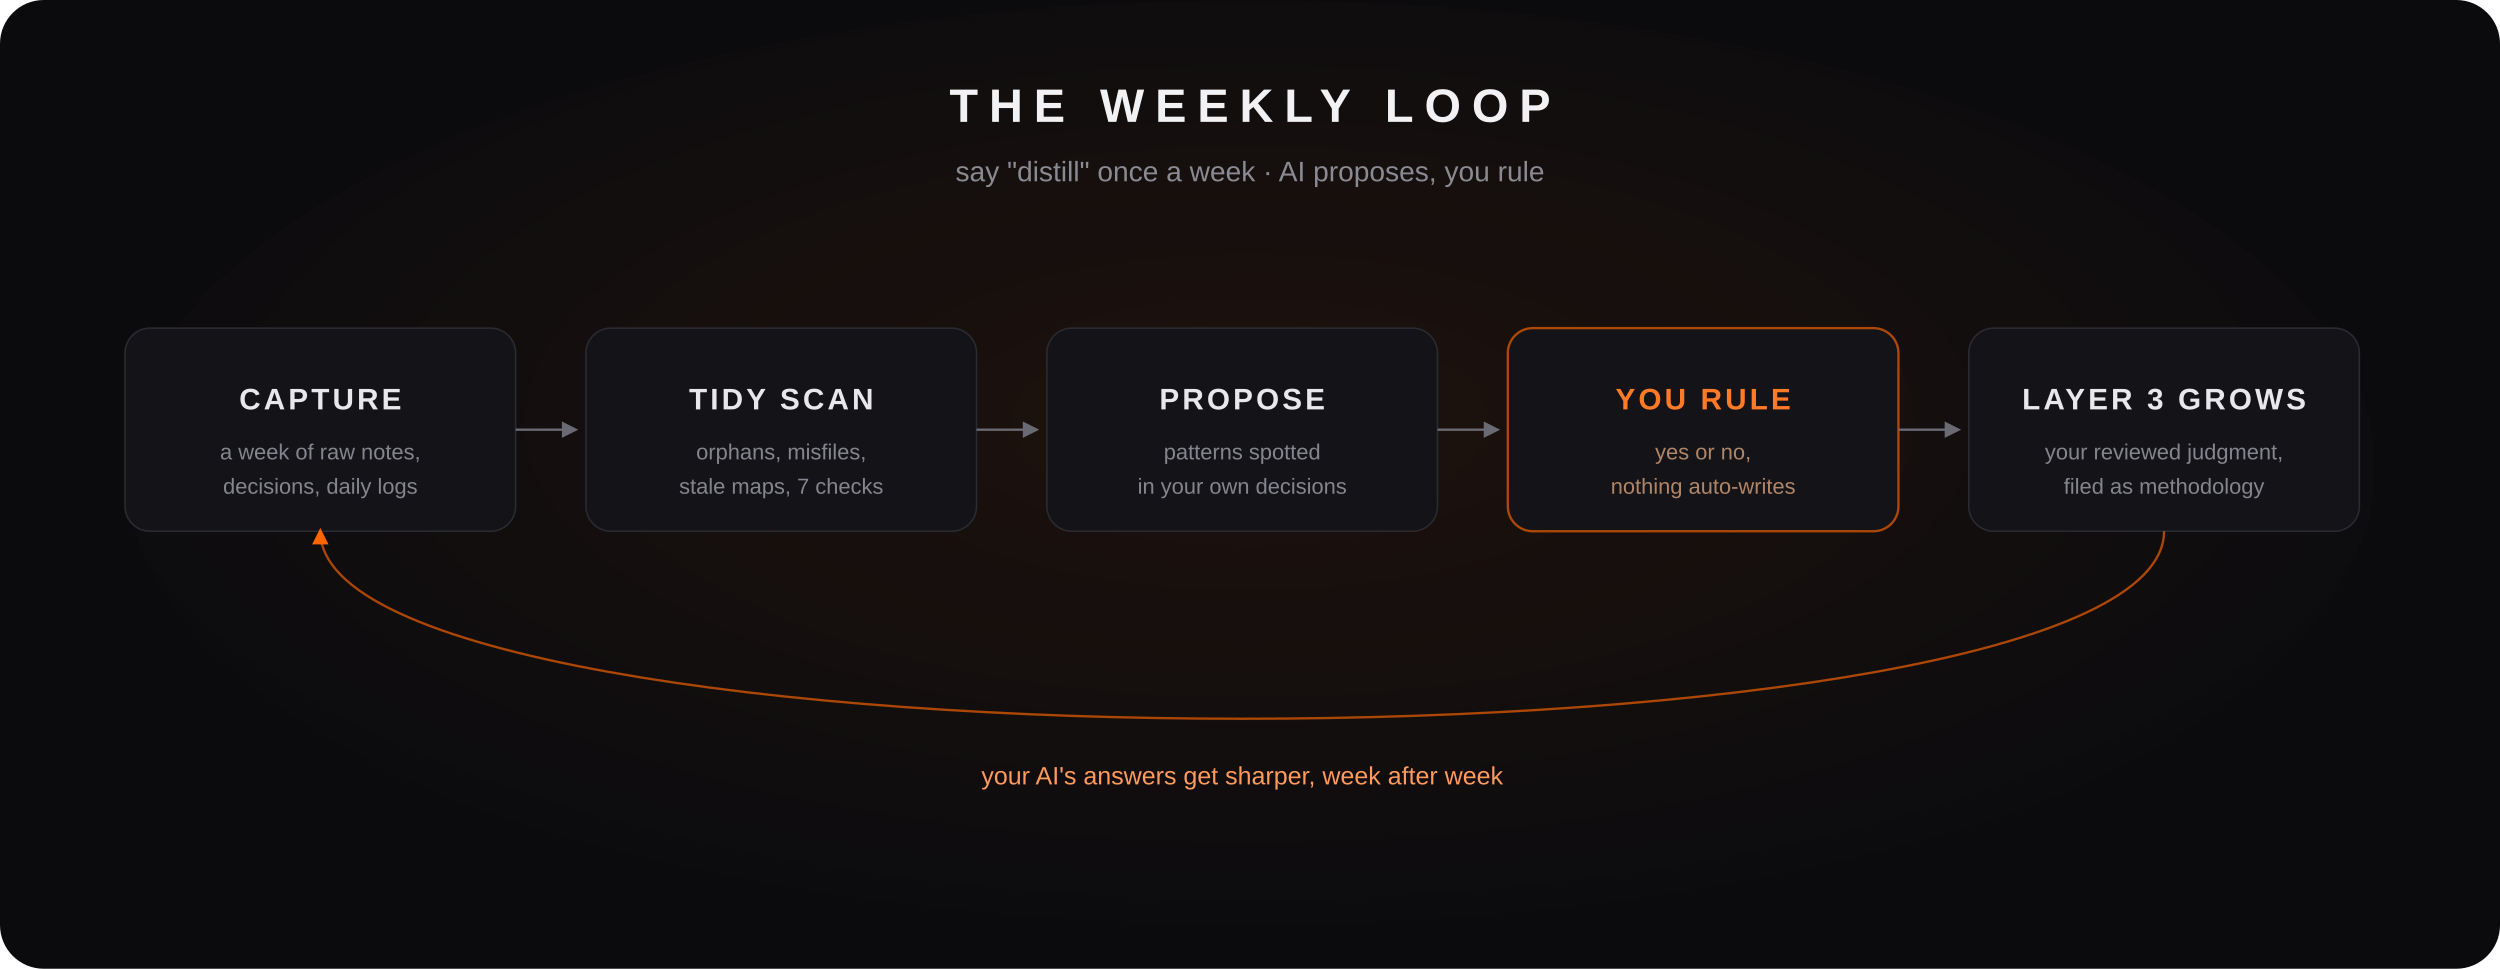
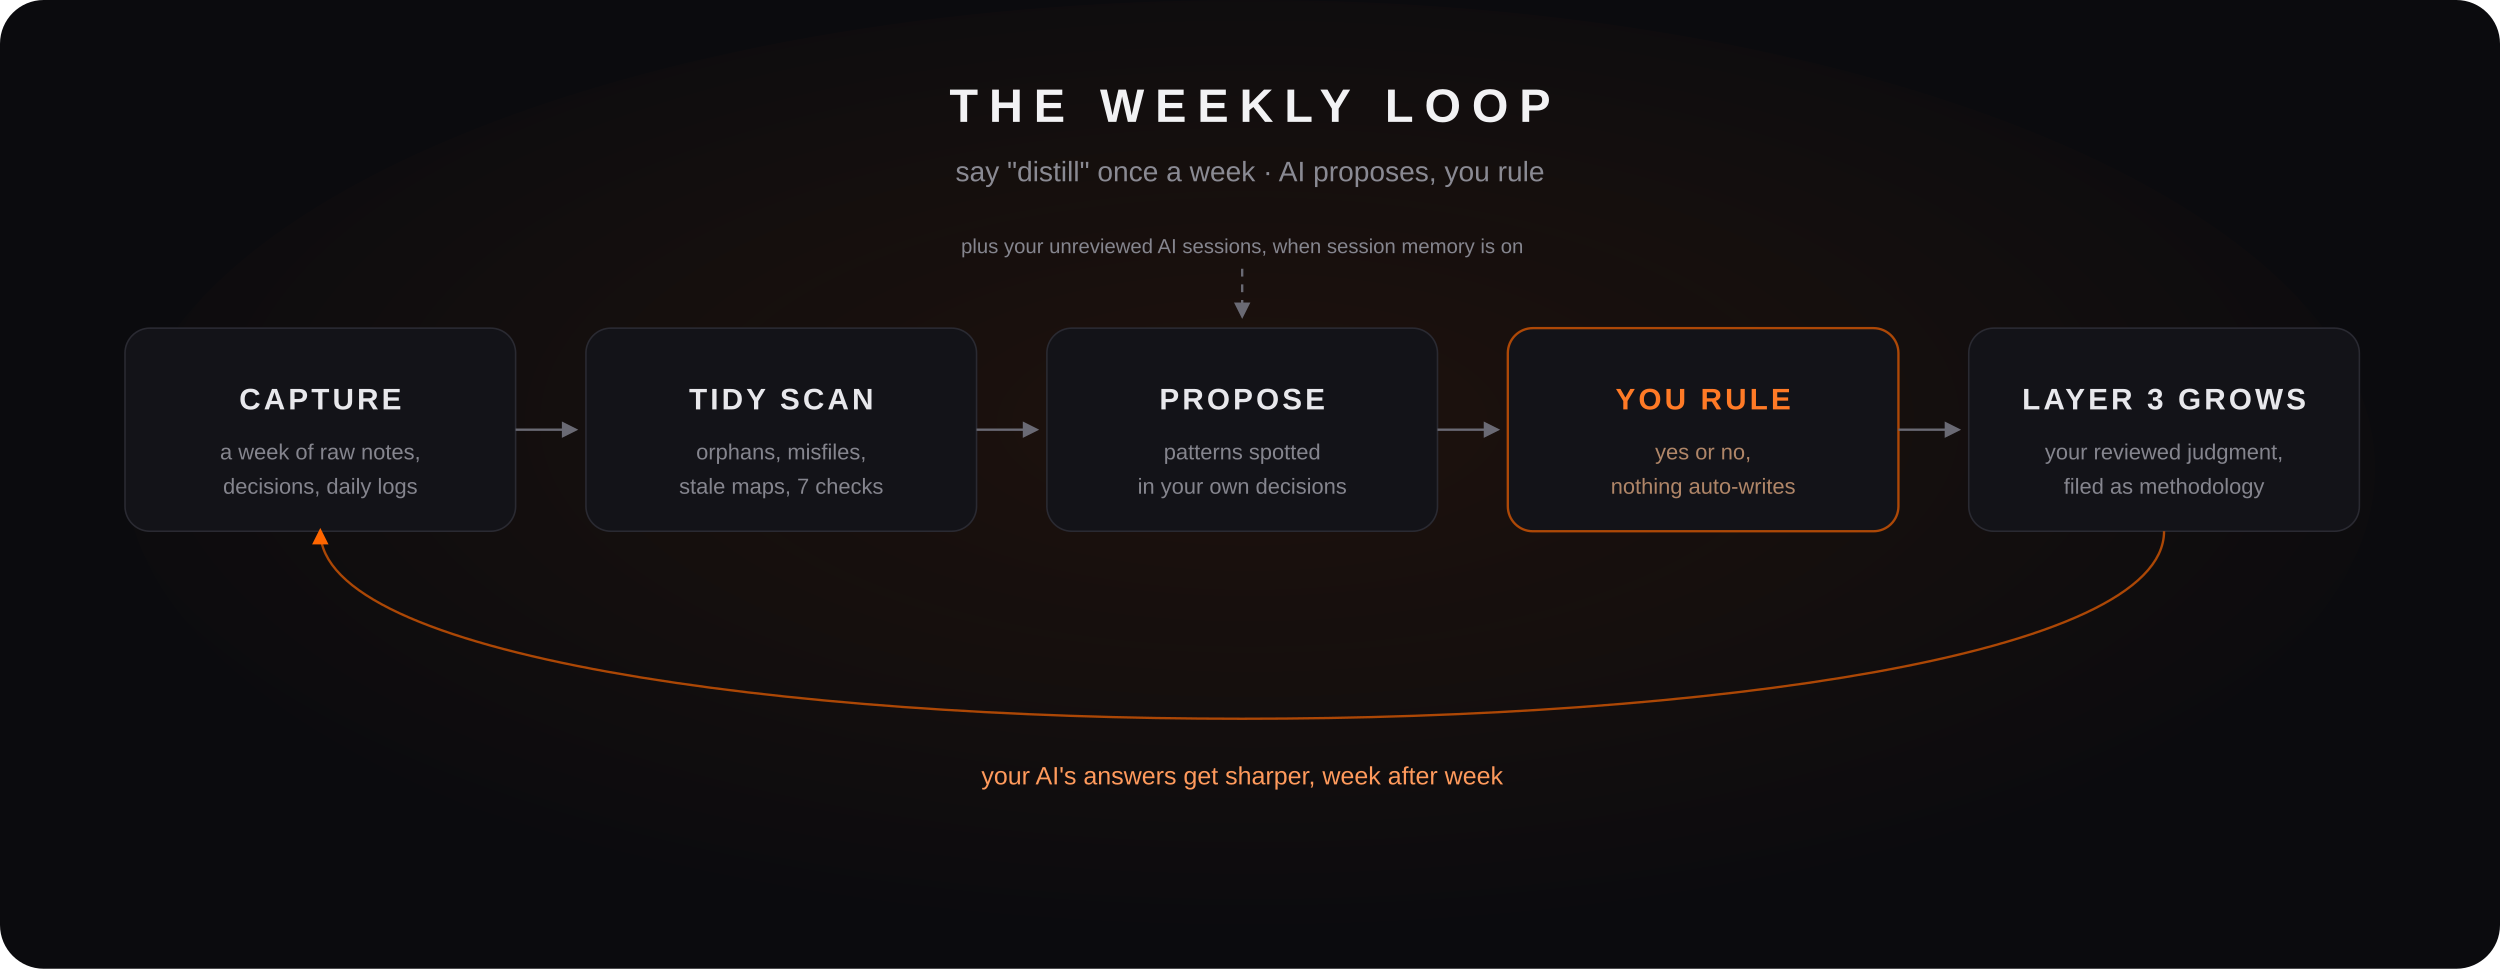
<svg xmlns="http://www.w3.org/2000/svg" viewBox="0 0 1600 620" font-family="'Helvetica Neue', Arial, sans-serif">
  <defs>
    <radialGradient id="loopglow" cx="50%" cy="45%" r="55%">
      <stop offset="0%" stop-color="#FF6600" stop-opacity="0.08" />
      <stop offset="100%" stop-color="#FF6600" stop-opacity="0" />
    </radialGradient>
    <marker id="arrowG" viewBox="0 0 10 10" refX="8" refY="5" markerWidth="7" markerHeight="7" orient="auto-start-reverse">
      <path d="M0,0 L10,5 L0,10 z" fill="#6A6A74" />
    </marker>
    <marker id="arrowO" viewBox="0 0 10 10" refX="8" refY="5" markerWidth="7" markerHeight="7" orient="auto-start-reverse">
      <path d="M0,0 L10,5 L0,10 z" fill="#FF6600" />
    </marker>
  </defs>
  <rect x="0" y="0" width="1600" height="620" rx="28" fill="#0B0B0E" />
  <ellipse cx="800" cy="300" rx="720" ry="300" fill="url(#loopglow)" />
  <text x="800" y="78" text-anchor="middle" font-size="30" font-weight="600" letter-spacing="7" fill="#F2F2F4">THE WEEKLY LOOP</text>
  <text x="800" y="116" text-anchor="middle" font-size="18" fill="#8A8A93">say "distill" once a week · AI proposes, you rule</text>
  <rect x="80" y="210" width="250" height="130" rx="16" fill="#131318" stroke="#2A2A32" stroke-width="1" />
  <text x="205" y="262" text-anchor="middle" font-size="19" font-weight="600" letter-spacing="2" fill="#E8E8EC">CAPTURE</text>
  <text x="205" y="294" text-anchor="middle" font-size="14" fill="#85858E">a week of raw notes,</text>
  <text x="205" y="316" text-anchor="middle" font-size="14" fill="#85858E">decisions, daily logs</text>
  <line x1="330" y1="275" x2="368" y2="275" stroke="#6A6A74" stroke-width="1.5" marker-end="url(#arrowG)" />
  <rect x="375" y="210" width="250" height="130" rx="16" fill="#131318" stroke="#2A2A32" stroke-width="1" />
  <text x="500" y="262" text-anchor="middle" font-size="19" font-weight="600" letter-spacing="2" fill="#E8E8EC">TIDY SCAN</text>
  <text x="500" y="294" text-anchor="middle" font-size="14" fill="#85858E">orphans, misfiles,</text>
  <text x="500" y="316" text-anchor="middle" font-size="14" fill="#85858E">stale maps, 7 checks</text>
  <line x1="625" y1="275" x2="663" y2="275" stroke="#6A6A74" stroke-width="1.5" marker-end="url(#arrowG)" />
+   <text x="795" y="162" text-anchor="middle" font-size="13" fill="#85858E">plus your unreviewed AI sessions, when session memory is on</text>
+   <line x1="795" y1="172" x2="795" y2="202" stroke="#6A6A74" stroke-width="1.5" stroke-dasharray="5 5" marker-end="url(#arrowG)" />
  <rect x="670" y="210" width="250" height="130" rx="16" fill="#131318" stroke="#2A2A32" stroke-width="1" />
  <text x="795" y="262" text-anchor="middle" font-size="19" font-weight="600" letter-spacing="2" fill="#E8E8EC">PROPOSE</text>
  <text x="795" y="294" text-anchor="middle" font-size="14" fill="#85858E">patterns spotted</text>
  <text x="795" y="316" text-anchor="middle" font-size="14" fill="#85858E">in your own decisions</text>
  <line x1="920" y1="275" x2="958" y2="275" stroke="#6A6A74" stroke-width="1.5" marker-end="url(#arrowG)" />
  <rect x="965" y="210" width="250" height="130" rx="16" fill="#131318" stroke="#FF6600" stroke-opacity="0.65" stroke-width="1.5" />
  <text x="1090" y="262" text-anchor="middle" font-size="19" font-weight="600" letter-spacing="2" fill="#FF7A26">YOU RULE</text>
  <text x="1090" y="294" text-anchor="middle" font-size="14" fill="#B08668">yes or no,</text>
  <text x="1090" y="316" text-anchor="middle" font-size="14" fill="#B08668">nothing auto-writes</text>
  <line x1="1215" y1="275" x2="1253" y2="275" stroke="#6A6A74" stroke-width="1.5" marker-end="url(#arrowG)" />
  <rect x="1260" y="210" width="250" height="130" rx="16" fill="#131318" stroke="#2A2A32" stroke-width="1" />
  <text x="1385" y="262" text-anchor="middle" font-size="19" font-weight="600" letter-spacing="2" fill="#E8E8EC">LAYER 3 GROWS</text>
  <text x="1385" y="294" text-anchor="middle" font-size="14" fill="#85858E">your reviewed judgment,</text>
  <text x="1385" y="316" text-anchor="middle" font-size="14" fill="#85858E">filed as methodology</text>
  <path d="M 1385 340 C 1385 500, 205 500, 205 340" fill="none" stroke="#FF6600" stroke-opacity="0.65" stroke-width="1.5" marker-end="url(#arrowO)" />
  <text x="795" y="502" text-anchor="middle" font-size="16" fill="#FF9A5C">your AI's answers get sharper, week after week</text>
</svg>
